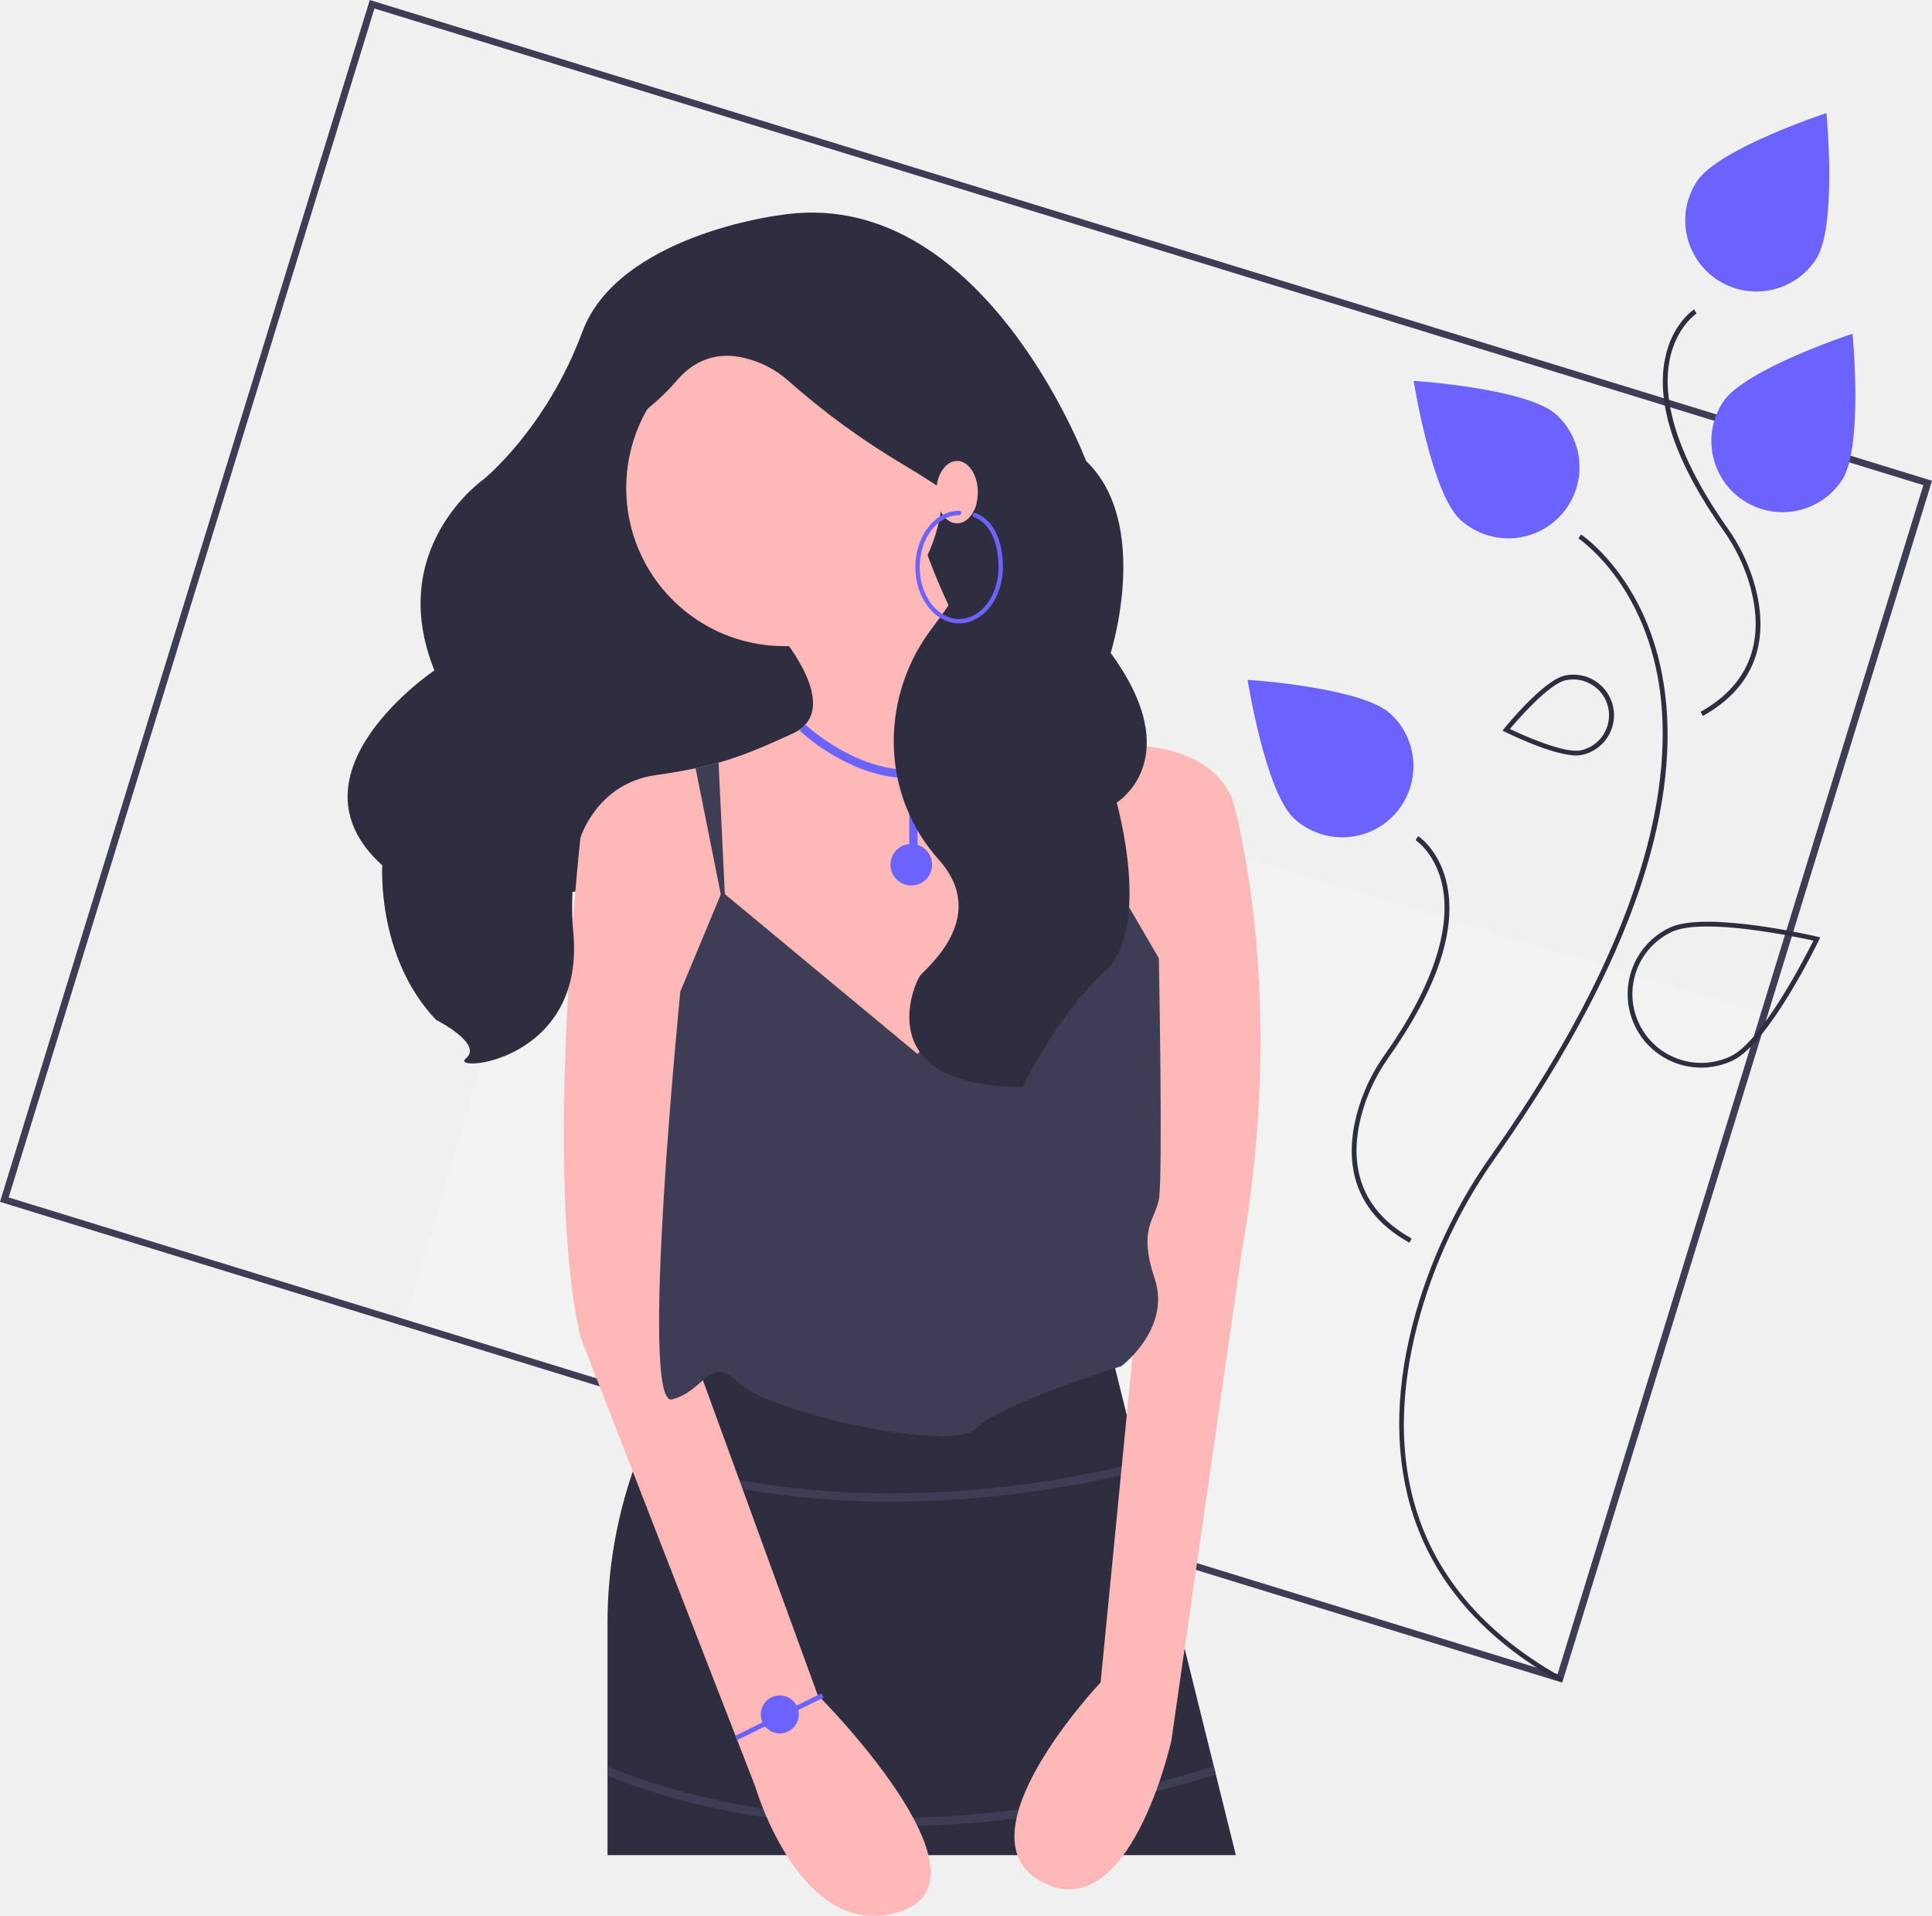
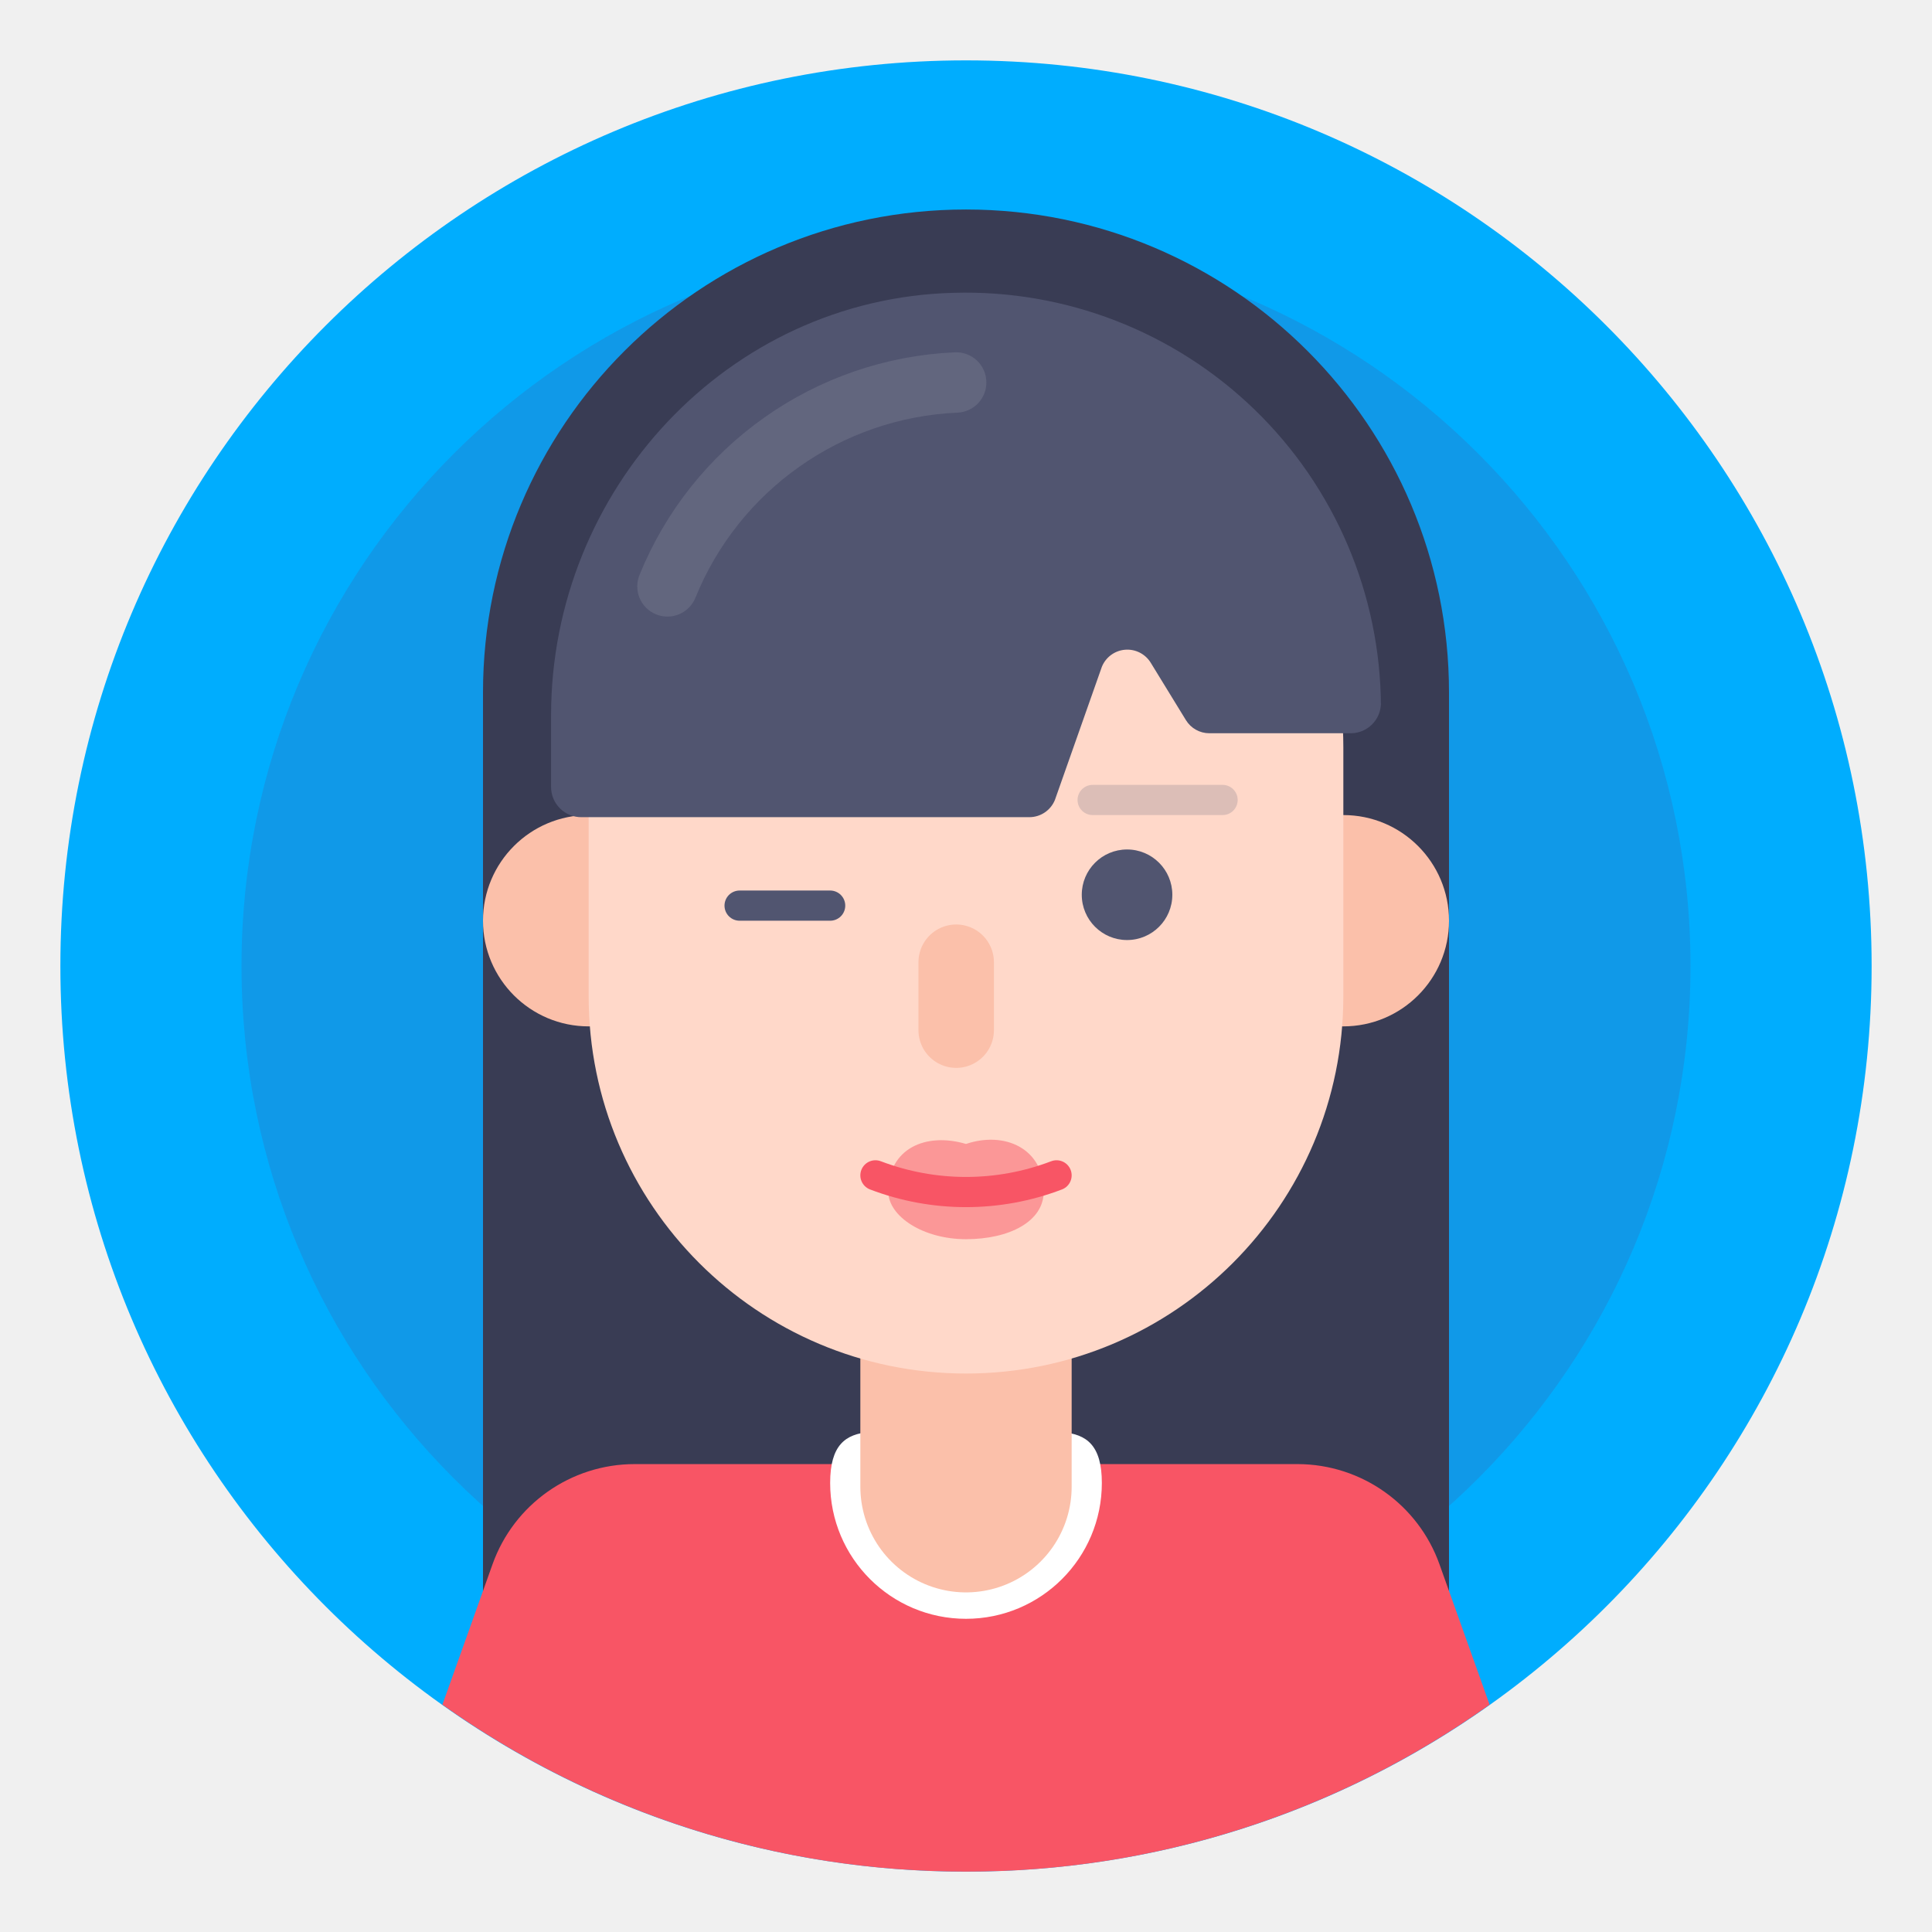
- <svg xmlns="http://www.w3.org/2000/svg" id="a7790fef-454c-4c57-9844-77dbc4c0c9d6" data-name="Layer 1" width="885.479" height="878" viewBox="0 0 885.479 878">
-   <rect x="375.477" y="388.933" width="554.512" height="316.398" transform="matrix(0.9579, 0.28711, -0.28711, 0.9579, 27.30648, -175.3695)" fill="#f2f2f2" />
-   <path d="M873.266,782.089,157.261,561.774,326.734,11l716.006,220.315ZM161.225,559.752,871.124,778.188l167.651-544.851L328.876,14.901Z" transform="translate(-157.2606 -11)" fill="#3f3d56" />
-   <rect x="258.087" y="184.269" width="197.715" height="224.382" fill="#2f2e41" />
-   <path d="M723.679,861.143H435.695V754.341a213.733,213.733,0,0,1,13.178-73.484c.439-1.202.877-2.384,1.335-3.566,12.759-33.166,29.351-52.638,29.351-52.638,116.338,64.844,186.903,5.722,186.903,5.722l12.626,50.922.915,3.7,33.585,135.448.915,3.719Z" transform="translate(-157.2606 -11)" fill="#2f2e41" />
-   <path d="M680.005,684.996c-43.331,10.547-81.722,14.17-114.087,14.17a397.596,397.596,0,0,1-60.191-4.444,324.327,324.327,0,0,1-56.853-13.865c.439-1.202.877-2.384,1.335-3.566a319.109,319.109,0,0,0,56.319,13.694c39.345,6.027,98.696,8.277,172.561-9.688Z" transform="translate(-157.2606 -11)" fill="#3f3d56" />
-   <path d="M714.505,824.162c-57.616,18.023-107.889,23.763-148.588,23.763a397.597,397.597,0,0,1-60.191-4.444c-32.765-5.054-56.662-13.312-70.031-18.824v-4.139c12.797,5.416,36.999,14.037,70.833,19.224,45.295,6.942,117.12,8.868,207.062-19.301Z" transform="translate(-157.2606 -11)" fill="#3f3d56" />
-   <path d="M722.725,379.581,682.121,449.688v.019l-1.354,2.346L587.316,535.969,472.885,457.775,423.299,394.838s7.629-24.793,34.329-28.608c7.037-1.011,13.007-2.003,18.442-3.147,3.7-.782,7.152-1.621,10.528-2.575,10.47-2.956,20.14-6.98,33.967-13.35,24.793-11.443-7.629-47.679-7.629-47.679l66.751-41.958s29.638,96.312,81.608,95.454c.763,0,1.526-.038,2.308-.095,2.861-.21,5.588-.305,8.182-.324C717.595,352.251,722.725,379.581,722.725,379.581Z" transform="translate(-157.2606 -11)" fill="#ffb8b8" />
-   <path d="M490.05,432.981l-13.98-69.898c3.7-.782,7.152-1.621,10.528-2.575Z" transform="translate(-157.2606 -11)" fill="#3f3d56" />
-   <path d="M671.785,352.556,658.835,422.492l2.46-69.517c.763,0,1.526-.038,2.308-.095C666.464,352.67,669.191,352.575,671.785,352.556Z" transform="translate(-157.2606 -11)" fill="#3f3d56" />
-   <circle cx="359.49" cy="223.635" r="72.473" fill="#ffb8b8" />
-   <path d="M434.742,383.395,423.299,394.838s-17.165,154.481,0,228.861L503.4,829.674s20.979,72.473,66.751,57.215-38.144-99.173-38.144-99.173l-59.122-162.11V423.446Z" transform="translate(-157.2606 -11)" fill="#ffb8b8" />
-   <path d="M694.118,362.416l28.608,17.165s24.793,85.823,3.814,204.068l-32.422,225.047s-19.072,85.823-59.122,64.844,26.7-91.544,26.7-91.544L678.86,606.535l3.814-183.089Z" transform="translate(-157.2606 -11)" fill="#ffb8b8" />
-   <path d="M577.78,494.011l-89.637-74.38L469.071,465.404s-19.072,190.718-3.814,186.903,17.165-20.979,30.515-7.629,97.266,32.422,108.709,20.979,66.751-28.608,66.751-28.608,22.886-17.165,15.257-40.051,0-26.7,1.907-36.236,0-110.616,0-110.616l-26.7-45.772Z" transform="translate(-157.2606 -11)" fill="#3f3d56" />
-   <path d="M580.175,367.23c16.93-2.103,31.612-12.864,43.638-31.984l-3.23-2.03c-11.382,18.096-25.129,28.266-40.857,30.227-27.95,3.484-53.163-20.213-53.414-20.453l-2.634,2.759c1.002.957,23.238,21.865,50.235,21.865.017,0,.035-.002.052-.002v30.181a9.53,9.53,0,1,0,3.814.389V367.452C578.576,367.391,579.373,367.33,580.175,367.23Z" transform="translate(-157.2606 -11)" fill="#6c63ff" />
-   <path d="M513.89,109.715s-73.335,9.169-89.753,53.41-45.15,67.468-45.15,67.468S333.727,262.054,356.357,318.216c0,0-70.407,47.314-23.888,89.343,0,0-2.736,42.029,24.627,70.786,0,0,21.891,11.06,13.682,17.697s54.727,2.212,49.255-57.514,31.468-101.798,31.468-101.798-35.573-77.437-19.155-103.982c9.968-16.117,14.249-28.135,22.524-35.091a103.812,103.812,0,0,0,12.774-12.467c5.096-6.054,15.411-14.3,31.743-9.899a45.98,45.98,0,0,1,18.841,9.912,344.814,344.814,0,0,0,52.871,38.607c8.845,5.248,18.107,11.179,26.707,17.499,15.925,11.704,2.769,36.507-13.155,57.273-23.559,30.723-24.024,73.882.617,103.744q1.086,1.316,2.216,2.582c24.094,26.983-6.944,50.504-8.742,53.528-4.105,6.903-20.496,50.491,47.215,50.685,0,0,15.721-32.988,37.612-52.897s5.473-77.423,5.473-77.423,32.836-19.909-2.736-68.574c0,0,18.816-59.233-11.284-87.99C655.021,222.238,606.926,94.231,513.89,109.715Z" transform="translate(-157.2606 -11)" fill="#2f2e41" />
-   <ellipse cx="438.637" cy="225.542" rx="9.536" ry="14.304" fill="#ffb8b8" />
-   <path d="M596.852,296.665c-11.067,0-20.072-11.571-20.072-25.793,0-14.223,9.004-25.793,20.072-25.793a1,1,0,0,1,0,2c-9.965,0-18.072,10.674-18.072,23.793s8.107,23.793,18.072,23.793,18.072-10.673,18.072-23.793c0-11.697-4.193-20.253-11.219-22.888a1,1,0,0,1,.703-1.873c7.837,2.94,12.516,12.196,12.516,24.761C616.924,285.094,607.92,296.665,596.852,296.665Z" transform="translate(-157.2606 -11)" fill="#6c63ff" />
-   <path d="M604.924,241.168a14.165,14.165,0,0,1-4.638,8.077" transform="translate(-157.2606 -11)" fill="#ffb8b8" />
-   <rect x="492.477" y="796.602" width="44.008" height="2.175" transform="translate(-456.7131 298.3134) rotate(-26.21485)" fill="#6c63ff" />
-   <circle cx="357.388" cy="785.663" r="8.698" fill="#6c63ff" />
-   <path d="M872.462,781.784C834.538,760.642,810.929,731.779,802.29,695.995c-6.414-26.568-4.571-56.465,5.478-88.861a237.993,237.993,0,0,1,33.096-66.851c76.803-108.713,83.735-179.551,76.026-219.833-8.452-44.169-35.914-62.512-36.191-62.692l1.185-1.823c.283.184,28.469,18.954,37.125,64.019,4.99,25.98,2.642,55.604-6.978,88.049-11.973,40.379-35.32,85.307-69.391,133.536a235.835,235.835,0,0,0-32.795,66.239C793.364,660.91,791.032,733.899,873.521,779.885Z" transform="translate(-157.2606 -11)" fill="#2f2e41" />
-   <path d="M803.198,580.483c-29.898-16.666-29.066-43.079-23.103-62.302a84.468,84.468,0,0,1,11.747-23.73c26.906-38.086,29.338-62.826,26.64-76.875C815.552,402.321,806.151,396.058,806.057,395.996l1.185-1.823c.418.271,10.273,6.837,13.376,22.993,4.041,21.037-5.043,47.461-26.999,78.54a82.282,82.282,0,0,0-11.447,23.118c-5.725,18.455-6.54,43.803,22.084,59.76Z" transform="translate(-157.2606 -11)" fill="#2f2e41" />
-   <path d="M937.713,339.109,936.654,337.209c28.624-15.957,27.809-41.305,22.084-59.759a82.284,82.284,0,0,0-11.447-23.119c-21.956-31.078-31.039-57.503-26.999-78.54,3.103-16.156,12.958-22.722,13.376-22.993l1.187,1.822c-.095.063-9.543,6.408-12.444,21.667-2.668,14.041-.21,38.76,26.656,76.789a84.479,84.479,0,0,1,11.747,23.73C966.778,296.028,967.611,322.441,937.713,339.109Z" transform="translate(-157.2606 -11)" fill="#2f2e41" />
-   <path d="M1001.547,230.921a32.618,32.618,0,0,1-54.637-35.646c9.843-15.088,59.4-31.351,59.4-31.351S1011.39,215.834,1001.547,230.921Z" transform="translate(-157.2606 -11)" fill="#6c63ff" />
-   <path d="M989.587,129.804A32.618,32.618,0,0,1,934.95,94.159c9.843-15.088,59.4-31.351,59.4-31.351S999.43,114.717,989.587,129.804Z" transform="translate(-157.2606 -11)" fill="#6c63ff" />
-   <path d="M937.013,500.258a33.705,33.705,0,0,1-14.549-64.133c16.418-7.823,65.661,3.629,67.751,4.12l1.32.311-.59,1.221c-.934,1.931-23.07,47.384-39.489,55.206h0A33.501,33.501,0,0,1,937.013,500.258Zm2.743-64.683c-6.679,0-12.531.691-16.356,2.513a31.531,31.531,0,0,0,27.12,56.933c14.284-6.805,34.15-45.532,37.859-52.962C982.444,440.741,958.018,435.575,939.756,435.575Z" transform="translate(-157.2606 -11)" fill="#2f2e41" />
-   <path d="M870.543,200.994A32.618,32.618,0,1,1,826.588,249.199c-13.312-12.138-21.408-63.662-21.408-63.662S857.231,188.856,870.543,200.994Z" transform="translate(-157.2606 -11)" fill="#6c63ff" />
-   <path d="M794.433,337.991a32.618,32.618,0,0,1-43.955,48.206c-13.312-12.138-21.408-63.662-21.408-63.662S781.122,325.853,794.433,337.991Z" transform="translate(-157.2606 -11)" fill="#6c63ff" />
-   <path d="M879.744,357.204c-10.887,0-31.705-10.309-32.66-10.786l-1.214-.605.855-1.053c.731-.9,18.011-22.07,27.73-24.175h0a18.608,18.608,0,0,1,7.874,36.374A12.34,12.34,0,0,1,879.744,357.204Zm-30.451-12.132c5.127,2.447,24.765,11.455,32.577,9.762a16.434,16.434,0,0,0-6.955-32.123C867.1,324.403,852.948,340.724,849.293,345.072Z" transform="translate(-157.2606 -11)" fill="#2f2e41" />
+ <svg xmlns="http://www.w3.org/2000/svg" data-name="Layer 1" id="Layer_1" viewBox="0 0 128 128">
+   <defs>
+     <style>.cls-1{fill:#00adfe;}.cls-2{fill:#356cb6;opacity:0.3;}.cls-3{fill:#393c54;}.cls-4{fill:#fbc0aa;}.cls-13,.cls-5{fill:#f85565;}.cls-6{fill:#fff;}.cls-10,.cls-11,.cls-12,.cls-14,.cls-15,.cls-7{fill:none;stroke-linecap:round;}.cls-12,.cls-7{stroke:#fbc0aa;}.cls-11,.cls-12,.cls-14,.cls-15,.cls-7{stroke-linejoin:round;}.cls-7{stroke-width:14px;}.cls-8{fill:#ffd8c9;}.cls-9{fill:#515570;}.cls-10{stroke:#fff;stroke-miterlimit:10;stroke-width:4px;opacity:0.1;}.cls-11,.cls-15{stroke:#515570;}.cls-11,.cls-14,.cls-15{stroke-width:2px;}.cls-12{stroke-width:5px;}.cls-13{opacity:0.5;}.cls-14{stroke:#f85565;}.cls-15{opacity:0.2;}</style>
+   </defs>
+   <circle class="cls-1" cx="64" cy="64" r="60" />
+   <circle class="cls-2" cx="64" cy="64" r="48" />
+   <path class="cls-3" d="M64,13.88h0a32,32,0,0,1,32,32v64.79a0,0,0,0,1,0,0H32a0,0,0,0,1,0,0V45.88a32,32,0,0,1,32-32Z" />
+   <circle class="cls-4" cx="89" cy="61" r="7" />
+   <path class="cls-5" d="M64,124a59.67,59.67,0,0,0,34.69-11.06l-3.32-9.3A10,10,0,0,0,86,97H42.05a10,10,0,0,0-9.42,6.64l-3.32,9.3A59.67,59.67,0,0,0,64,124Z" />
+   <path class="cls-6" d="M73,98.25a9,9,0,0,1-18,0c0-5,4-3,9-3S73,93.28,73,98.25Z" />
+   <line class="cls-7" x1="64" x2="64" y1="84.75" y2="98.5" />
+   <circle class="cls-4" cx="39" cy="61" r="7" />
+   <path class="cls-8" d="M64,91A25,25,0,0,1,39,66V49.52a25,25,0,1,1,50,0V66A25,25,0,0,1,64,91Z" />
+   <path class="cls-9" d="M36.51,52.12V47.4c0-14.95,11.71-27.61,26.66-28A27.51,27.51,0,0,1,91.49,46.82v-.24a2,2,0,0,1-2,2H80.12a1.82,1.82,0,0,1-1.55-.87l-2.33-3.8a1.82,1.82,0,0,0-3.24.27L69.89,53a1.83,1.83,0,0,1-1.69,1.14H38.55A2,2,0,0,1,36.51,52.12Z" />
+   <path class="cls-10" d="M44.22,38.85A21.67,21.67,0,0,1,63.35,25.34" />
+   <circle class="cls-9" cx="74.67" cy="59.28" r="3" />
+   <line class="cls-11" x1="55" x2="49" y1="60" y2="60" />
+   <line class="cls-12" x1="63.35" x2="63.35" y1="63.75" y2="68.25" />
+   <path class="cls-13" d="M69.15,78.94c0,2-2.3,3.16-5.15,3.16s-5.15-1.52-5.15-3.16c0-2.84,2.48-3.94,5.15-3.15C66.58,74.92,69.15,76.1,69.15,78.94Z" />
+   <path class="cls-14" d="M58,77.87a16.83,16.83,0,0,0,12,0" />
+   <line class="cls-15" x1="72.39" x2="81" y1="53" y2="53" />
</svg>
